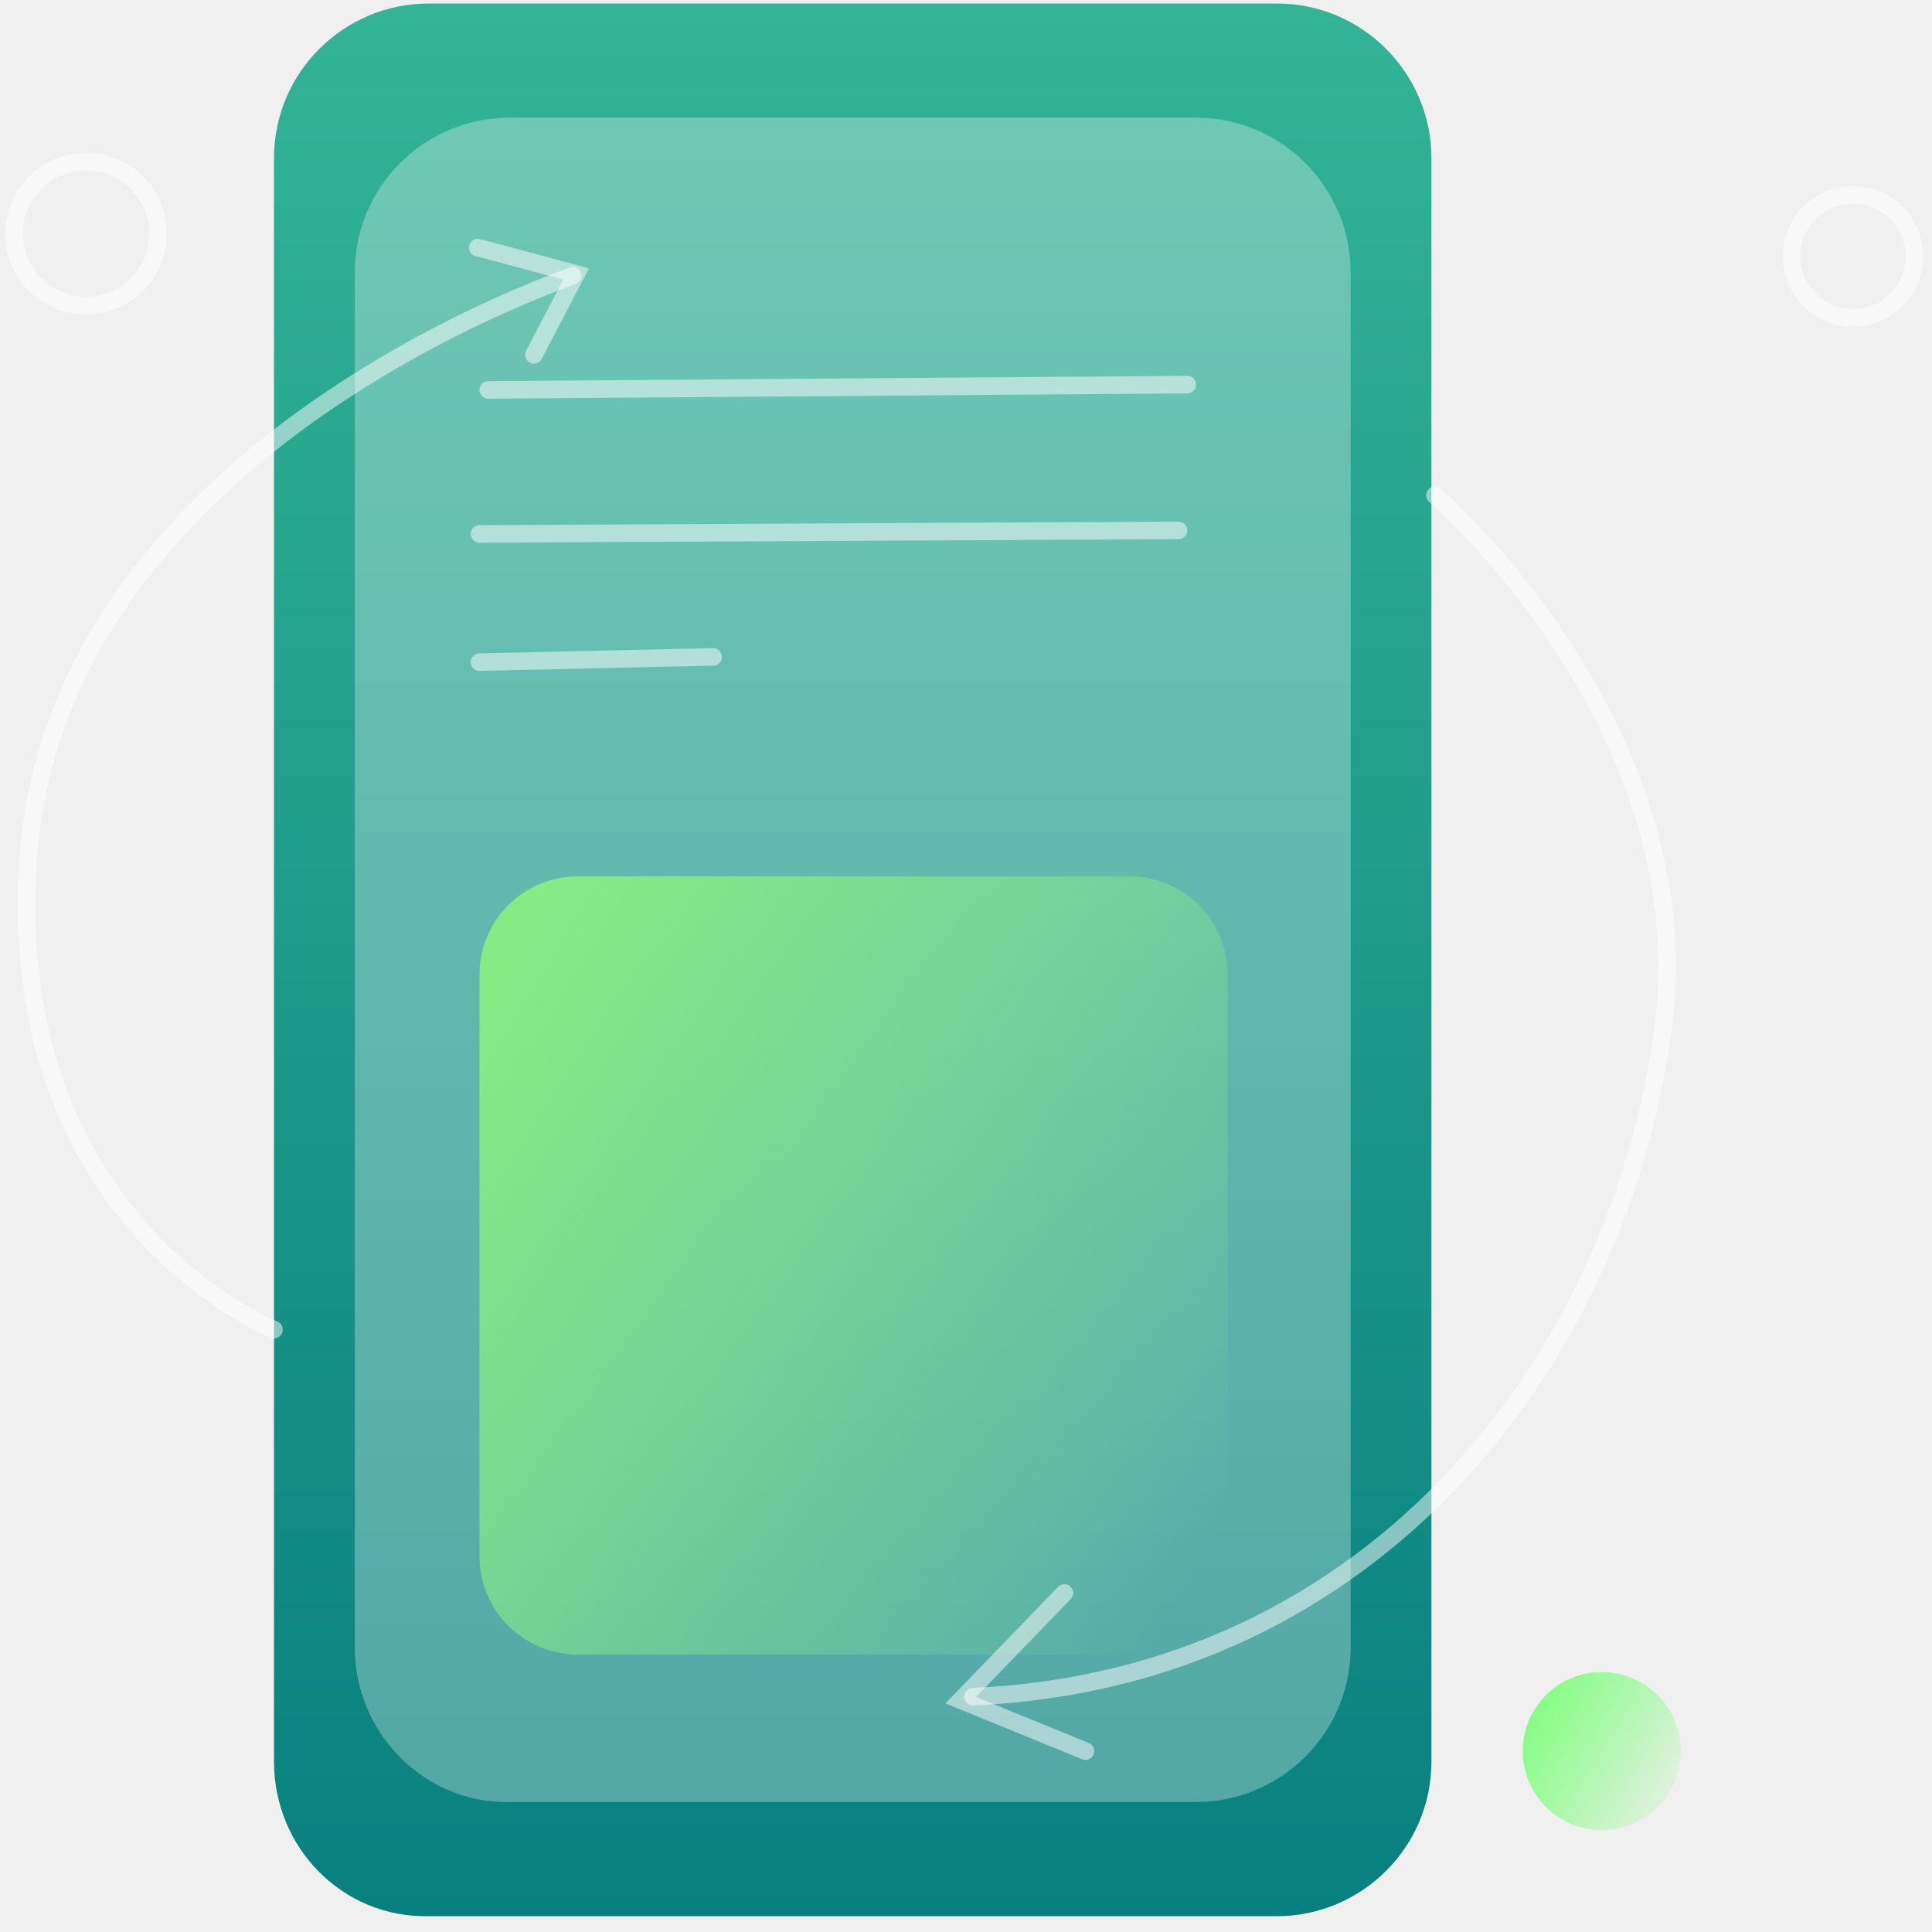
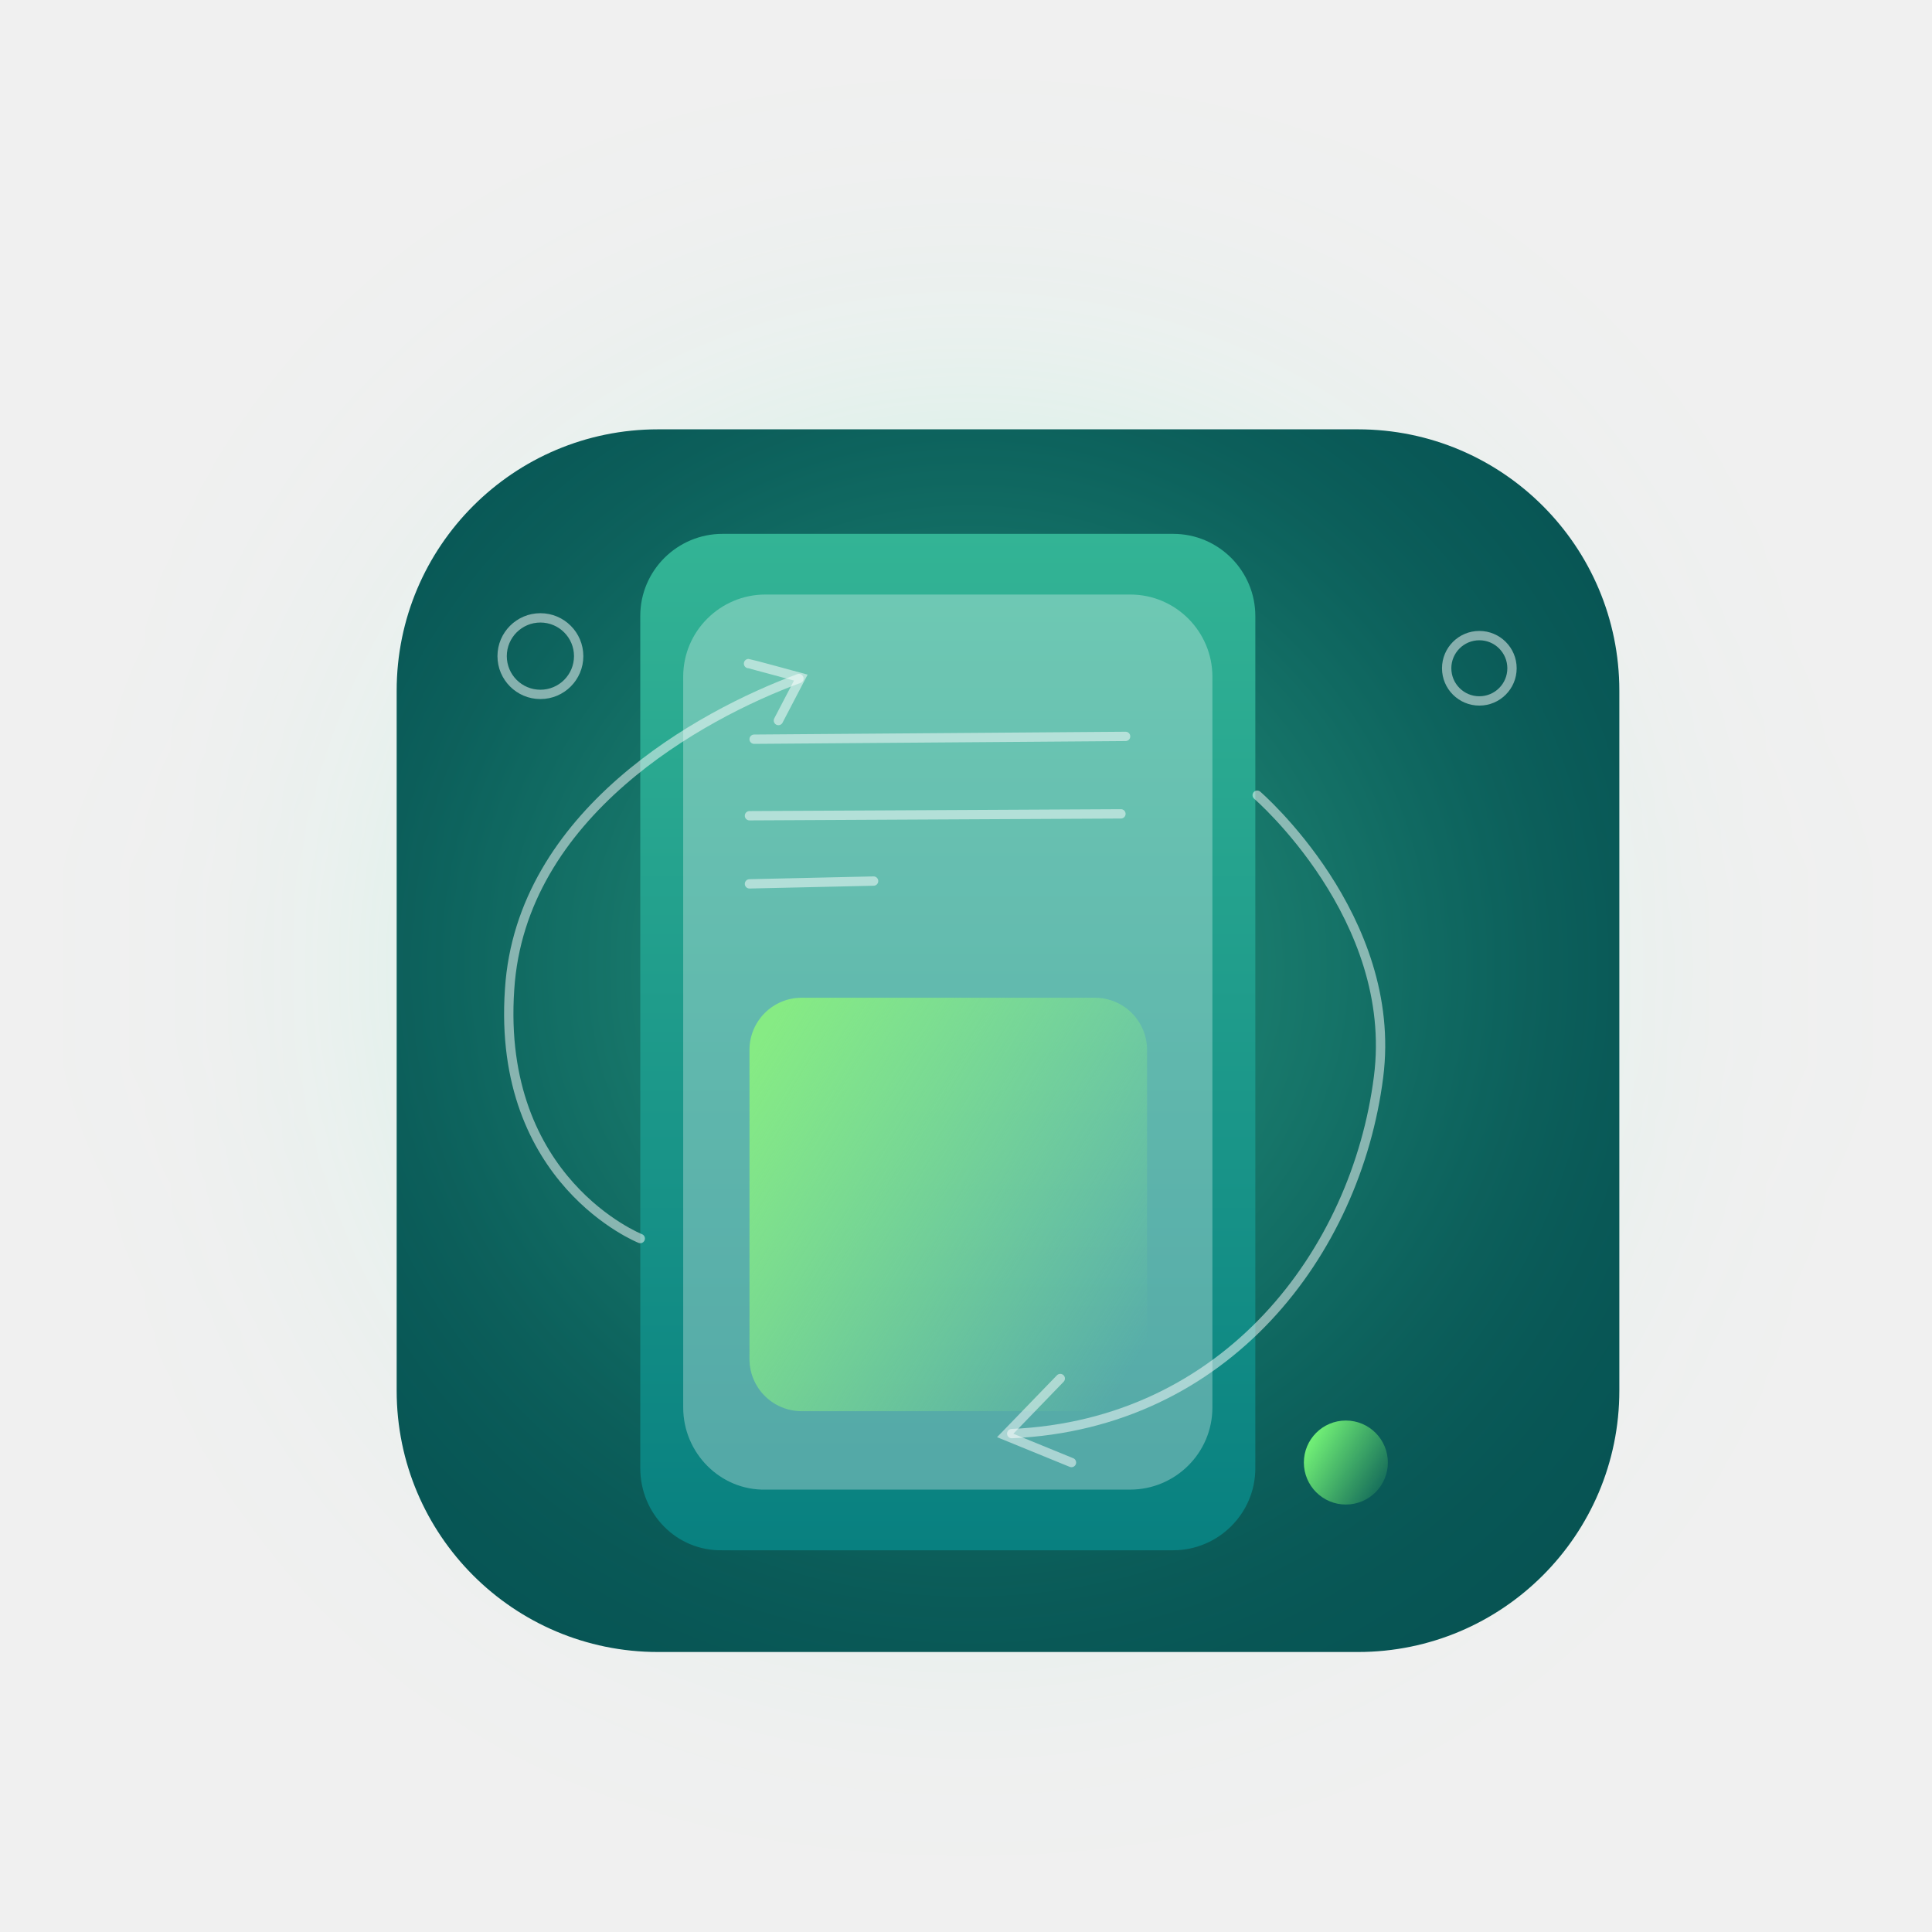
- <svg xmlns="http://www.w3.org/2000/svg" width="110" height="110" viewBox="0 0 110 110" fill="none">
-   <path d="M15.6 100.3V9C15.6 4.1 19.6 0.2 24.4 0.2H72.7C77.6 0.2 81.5 4.2 81.5 9V100.3C81.5 105.2 77.5 109.1 72.7 109.1H24.4C19.5 109.2 15.6 105.2 15.6 100.3Z" fill="url(#paint0_linear_362_416)" />
-   <path d="M20.2 93.8V15.5C20.2 10.6 24.2 6.7 29 6.7H68.1C73 6.7 76.9 10.7 76.9 15.5V93.8C76.9 98.7 72.9 102.6 68.1 102.6H29C24.2 102.7 20.2 98.7 20.2 93.8Z" fill="white" fill-opacity="0.3" />
-   <path d="M27.3 88.6V55.5C27.3 52.4 29.8 49.9 32.9 49.9H64.3C67.4 49.9 69.9 52.4 69.9 55.5V88.6C69.9 91.7 67.4 94.2 64.3 94.2H32.9C29.8 94.2 27.3 91.7 27.3 88.6Z" fill="url(#paint1_linear_362_416)" />
-   <path d="M27.8 22.2L67.6 21.9" stroke="white" stroke-opacity="0.5" stroke-miterlimit="10" stroke-linecap="round" />
-   <path d="M27.3 30.4L67.1 30.2" stroke="white" stroke-opacity="0.5" stroke-miterlimit="10" stroke-linecap="round" />
-   <path d="M27.3 37.7L40.6 37.4" stroke="white" stroke-opacity="0.5" stroke-miterlimit="10" stroke-linecap="round" />
-   <path d="M15.6 75.7C15.6 75.7 0.2 69.6 1.6 49C2.8 30.2 22 19.6 32.6 15.7" stroke="white" stroke-opacity="0.5" stroke-miterlimit="10" stroke-linecap="round" />
-   <path d="M27.2 14.1C27.3 14.1 32.8 15.6 32.8 15.6L30.4 20.2" stroke="white" stroke-opacity="0.5" stroke-miterlimit="10" stroke-linecap="round" />
-   <path d="M81.7 28.2C81.7 28.2 96.9 41.3 94.7 58.4C92.3 77.2 78.4 95.6 55.4 96.6" stroke="white" stroke-opacity="0.5" stroke-miterlimit="10" stroke-linecap="round" />
-   <path d="M60.6 90.7L54.7 96.8L61.8 99.7" stroke="white" stroke-opacity="0.5" stroke-miterlimit="10" stroke-linecap="round" />
-   <path d="M91.2 104.2C93.685 104.2 95.7 102.185 95.7 99.7C95.7 97.215 93.685 95.2 91.2 95.2C88.715 95.2 86.7 97.215 86.7 99.7C86.7 102.185 88.715 104.2 91.2 104.2Z" fill="url(#paint2_linear_362_416)" />
-   <path d="M4.9 17.4C7.164 17.4 9 15.565 9 13.3C9 11.036 7.164 9.2 4.9 9.2C2.636 9.2 0.8 11.036 0.8 13.3C0.8 15.565 2.636 17.4 4.9 17.4Z" stroke="white" stroke-opacity="0.5" stroke-miterlimit="10" stroke-linecap="round" />
-   <path d="M105.5 18.1C107.433 18.1 109 16.533 109 14.6C109 12.667 107.433 11.1 105.5 11.1C103.567 11.1 102 12.667 102 14.6C102 16.533 103.567 18.1 105.5 18.1Z" stroke="white" stroke-opacity="0.5" stroke-miterlimit="10" stroke-linecap="round" />
+ <svg xmlns="http://www.w3.org/2000/svg" width="207" height="207" viewBox="0 0 207 207" fill="none">
+   <rect x="42.5" y="46" width="131" height="131" rx="28" fill="#065353" />
+   <g filter="url(#filter0_f_362_414)">
+     <circle cx="103.75" cy="103.65" r="49.95" fill="#58FFC3" fill-opacity="0.31" />
+   </g>
+   <path d="M68.6 157.3V66C68.6 61.1 72.6 57.2 77.4 57.2H125.7C130.6 57.2 134.5 61.2 134.5 66V157.3C134.5 162.2 130.5 166.1 125.7 166.1H77.4C72.5 166.2 68.6 162.2 68.6 157.3Z" fill="url(#paint0_linear_362_414)" />
+   <path d="M73.2 150.8V72.5C73.2 67.6 77.2 63.7 82 63.7H121.1C126 63.7 129.9 67.7 129.9 72.5V150.8C129.9 155.7 125.9 159.6 121.1 159.6H82C77.2 159.7 73.2 155.7 73.2 150.8Z" fill="white" fill-opacity="0.3" />
+   <path d="M80.3 145.6V112.5C80.3 109.4 82.8 106.9 85.9 106.9H117.3C120.4 106.9 122.9 109.4 122.9 112.5V145.6C122.9 148.7 120.4 151.2 117.3 151.2H85.9C82.8 151.2 80.3 148.7 80.3 145.6Z" fill="url(#paint1_linear_362_414)" />
+   <path d="M80.8 79.2L120.6 78.9" stroke="white" stroke-opacity="0.5" stroke-miterlimit="10" stroke-linecap="round" />
+   <path d="M80.3 87.4L120.1 87.2" stroke="white" stroke-opacity="0.5" stroke-miterlimit="10" stroke-linecap="round" />
+   <path d="M80.3 94.7L93.6 94.4" stroke="white" stroke-opacity="0.5" stroke-miterlimit="10" stroke-linecap="round" />
+   <path d="M68.6 132.7C68.6 132.7 53.2 126.6 54.6 106C55.8 87.2 75 76.6 85.6 72.7" stroke="white" stroke-opacity="0.5" stroke-miterlimit="10" stroke-linecap="round" />
+   <path d="M80.2 71.1C80.3 71.1 85.8 72.6 85.8 72.6L83.4 77.2" stroke="white" stroke-opacity="0.5" stroke-miterlimit="10" stroke-linecap="round" />
+   <path d="M134.7 85.2C134.7 85.2 149.9 98.3 147.7 115.4C145.3 134.2 131.4 152.6 108.4 153.6" stroke="white" stroke-opacity="0.5" stroke-miterlimit="10" stroke-linecap="round" />
+   <path d="M113.6 147.7L107.7 153.8L114.8 156.7" stroke="white" stroke-opacity="0.5" stroke-miterlimit="10" stroke-linecap="round" />
+   <path d="M144.2 161.2C146.685 161.2 148.7 159.185 148.7 156.7C148.7 154.215 146.685 152.2 144.2 152.2C141.715 152.2 139.7 154.215 139.7 156.7C139.7 159.185 141.715 161.2 144.2 161.2Z" fill="url(#paint2_linear_362_414)" />
+   <path d="M57.9 74.4C60.164 74.4 62 72.564 62 70.3C62 68.036 60.164 66.2 57.9 66.2C55.636 66.2 53.8 68.036 53.8 70.3C53.8 72.564 55.636 74.4 57.9 74.4Z" stroke="white" stroke-opacity="0.5" stroke-miterlimit="10" stroke-linecap="round" />
+   <path d="M158.5 75.1C160.433 75.1 162 73.533 162 71.6C162 69.667 160.433 68.1 158.5 68.1C156.567 68.1 155 69.667 155 71.6C155 73.533 156.567 75.1 158.5 75.1Z" stroke="white" stroke-opacity="0.5" stroke-miterlimit="10" stroke-linecap="round" />
  <defs>
-     <linearGradient id="paint0_linear_362_416" x1="48.56" y1="0.2" x2="48.56" y2="109.102" gradientUnits="userSpaceOnUse">
+     <filter id="filter0_f_362_414" x="0.8" y="0.7" width="205.9" height="205.9" filterUnits="userSpaceOnUse" color-interpolation-filters="sRGB">
+       <feFlood flood-opacity="0" result="BackgroundImageFix" />
+       <feBlend mode="normal" in="SourceGraphic" in2="BackgroundImageFix" result="shape" />
+       <feGaussianBlur stdDeviation="26.5" result="effect1_foregroundBlur_362_414" />
+     </filter>
+     <linearGradient id="paint0_linear_362_414" x1="101.56" y1="57.2" x2="101.56" y2="166.102" gradientUnits="userSpaceOnUse">
      <stop stop-color="#33B495" />
      <stop offset="1" stop-color="#088080" />
    </linearGradient>
-     <linearGradient id="paint1_linear_362_416" x1="28.759" y1="53.932" x2="74.749" y2="81.965" gradientUnits="userSpaceOnUse">
+     <linearGradient id="paint1_linear_362_414" x1="81.76" y1="110.932" x2="127.749" y2="138.965" gradientUnits="userSpaceOnUse">
      <stop stop-color="#86EB84" />
      <stop offset="0.97" stop-color="#8AEF89" stop-opacity="0" />
    </linearGradient>
-     <linearGradient id="paint2_linear_362_416" x1="86.7" y1="96.477" x2="96.756" y2="102.411" gradientUnits="userSpaceOnUse">
+     <linearGradient id="paint2_linear_362_414" x1="139.7" y1="153.477" x2="149.756" y2="159.411" gradientUnits="userSpaceOnUse">
      <stop stop-color="#7DFF7A" />
      <stop offset="1" stop-color="#73FB72" stop-opacity="0" />
    </linearGradient>
  </defs>
</svg>
